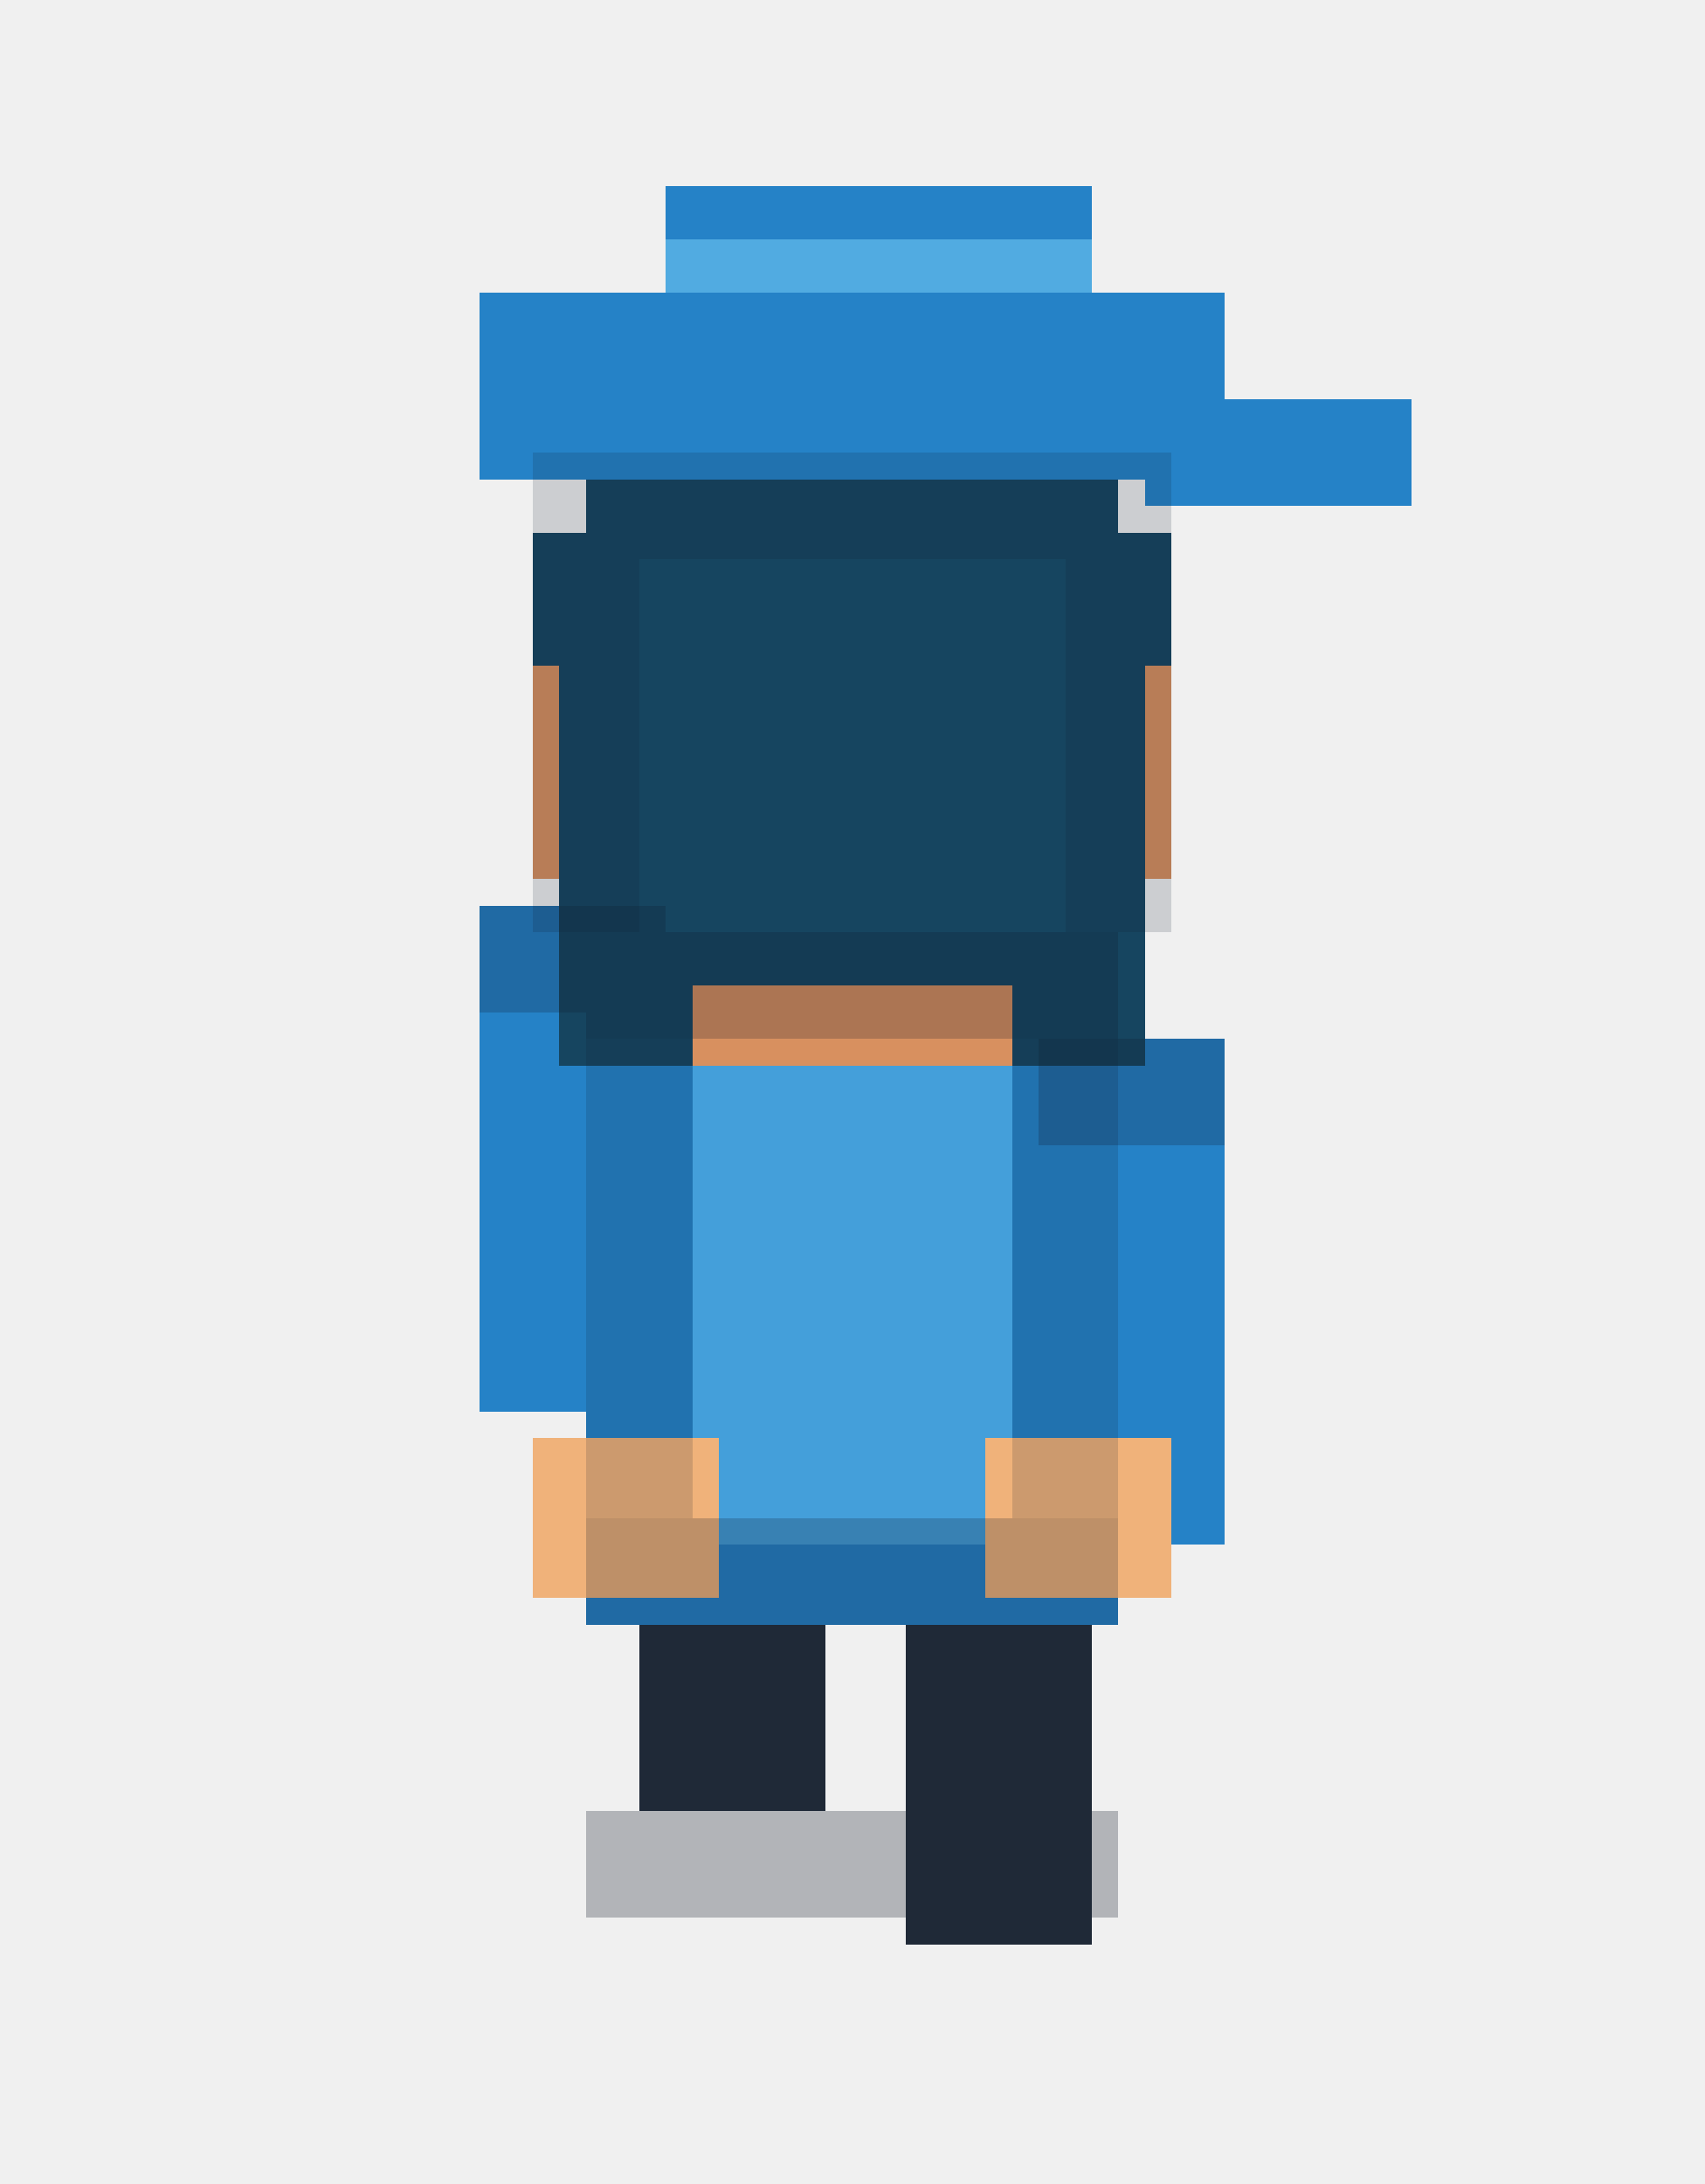
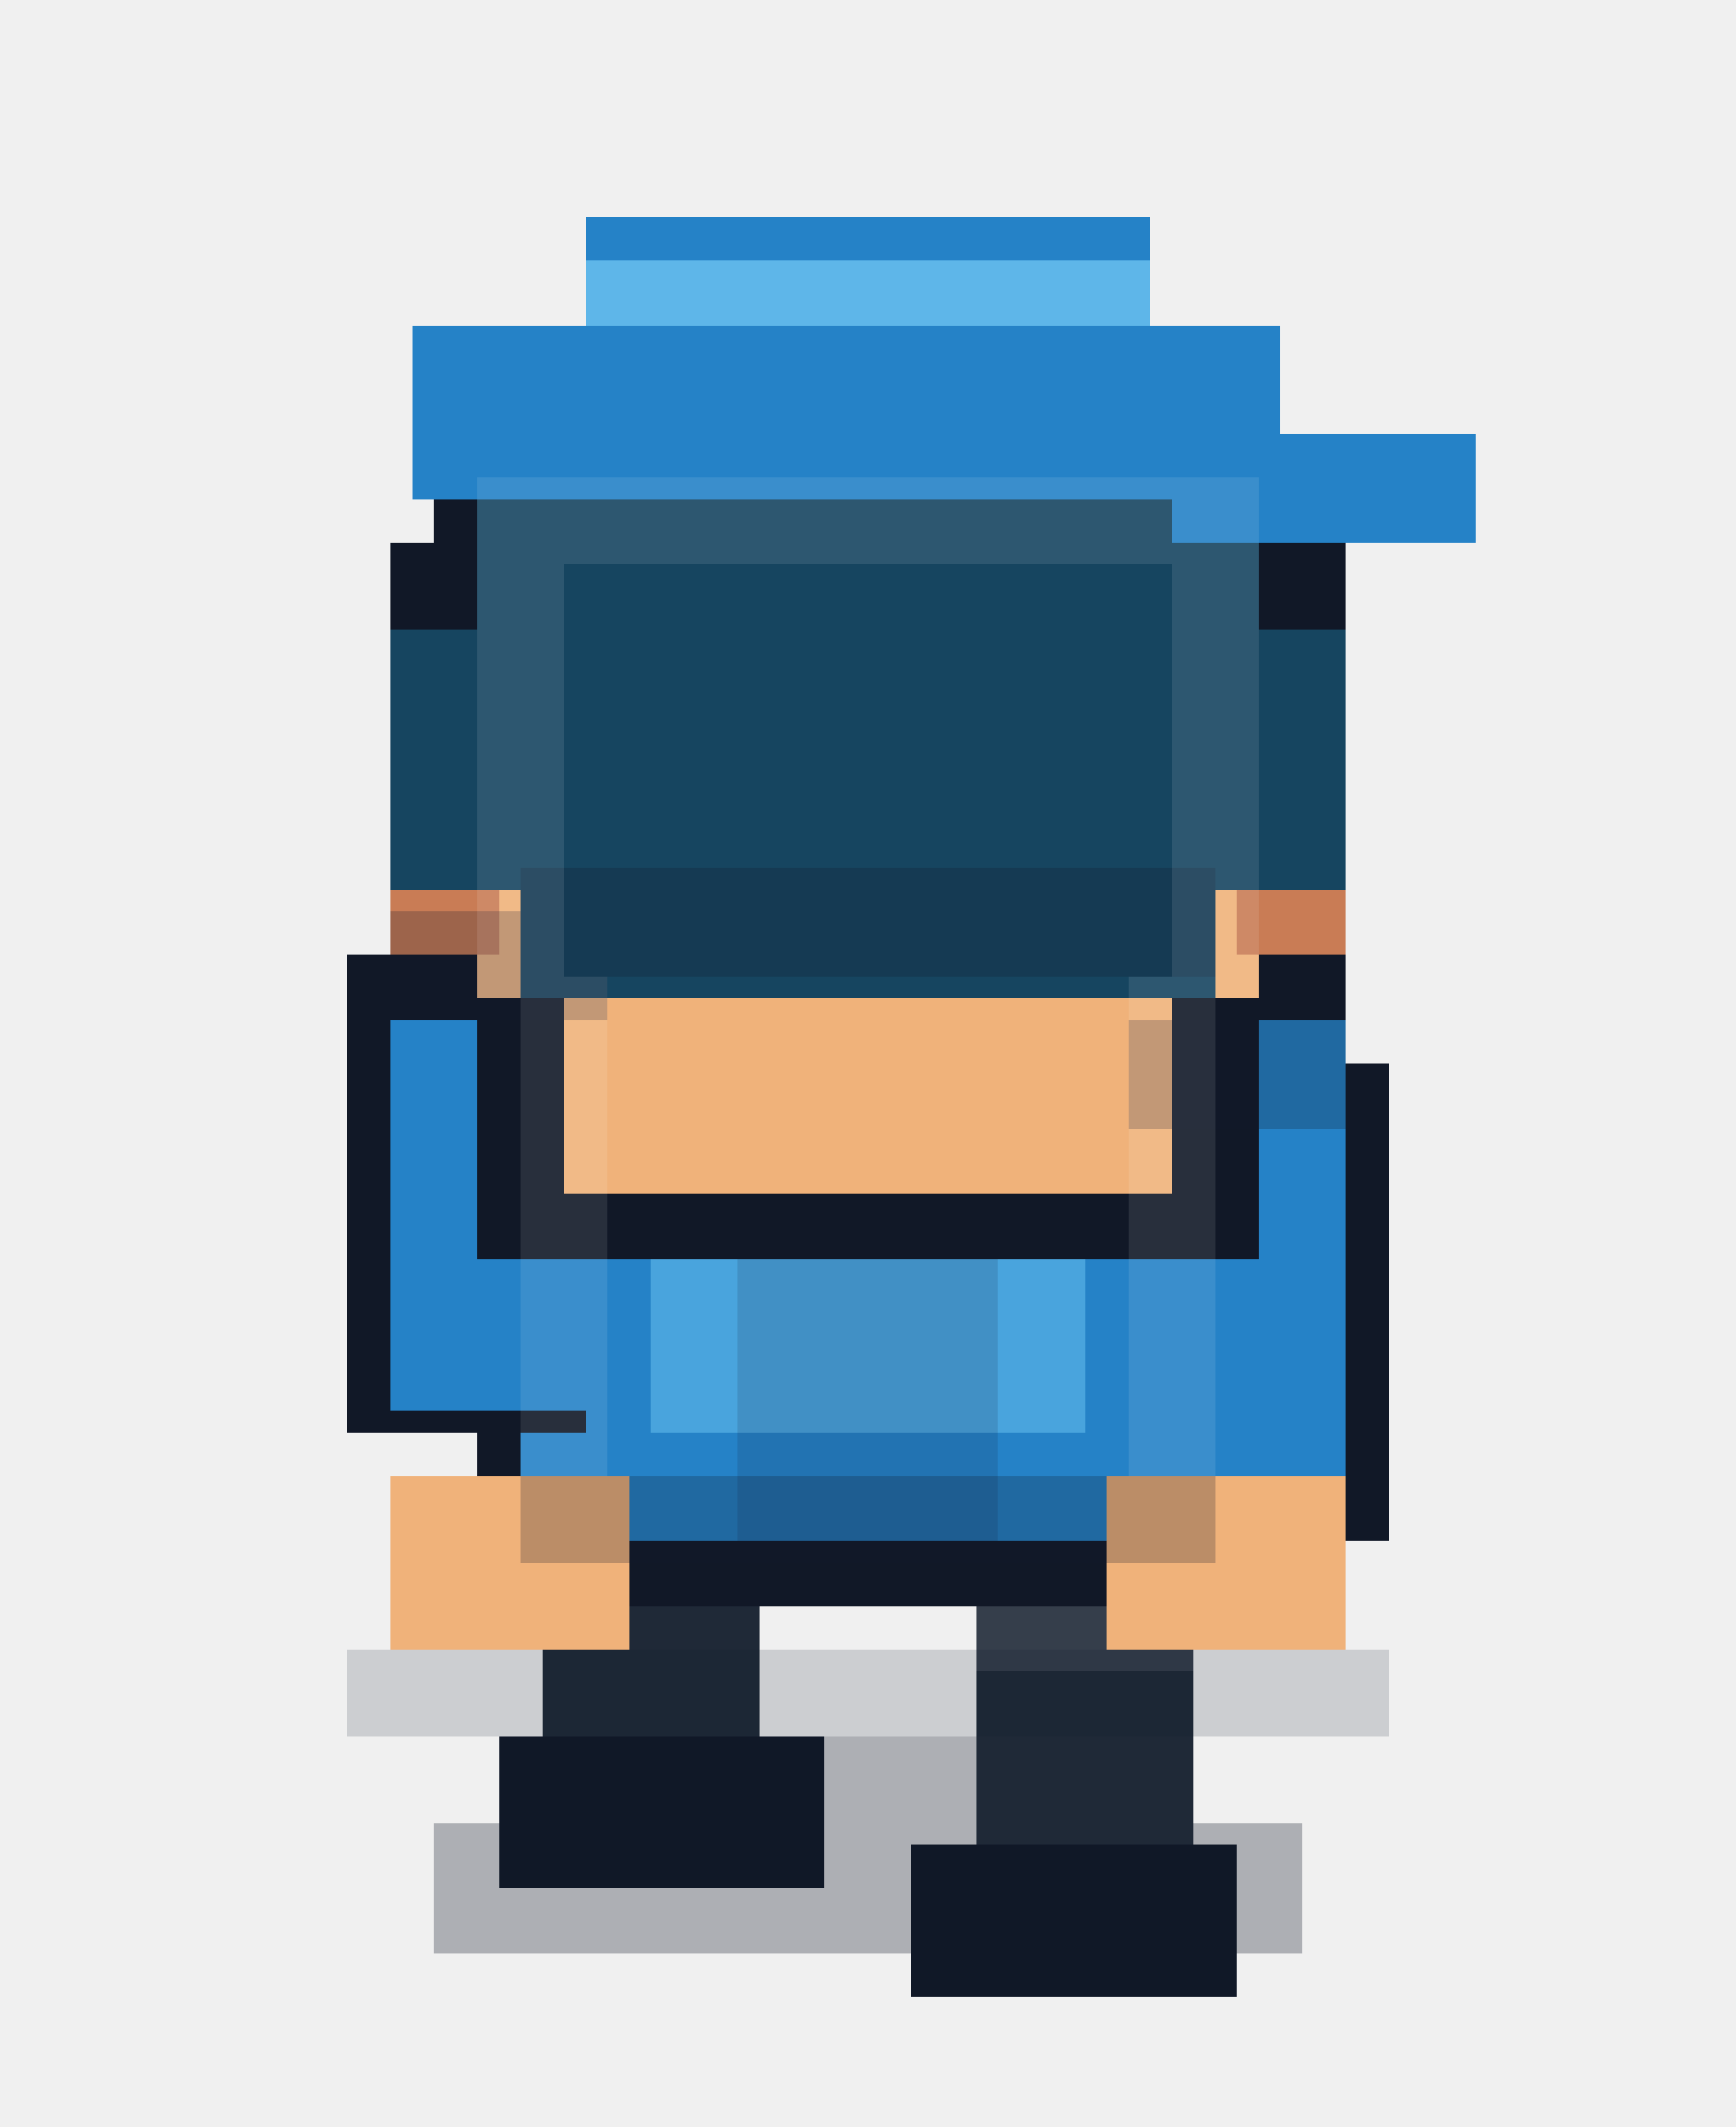
- <svg xmlns="http://www.w3.org/2000/svg" width="64" height="82" viewBox="0 0 64 82" shape-rendering="crispEdges">
-   <path d="M22 68h20v4H22z" fill="#111827" opacity=".28" />
-   <path d="M24 56h7v12h-7zM34 61h7v12h-7z" fill="#1f2937" />
-   <path d="M22 35h20v26H22z" fill="#2582c7" />
-   <path d="M26 38h12v20H26z" fill="#7dd3fc" opacity=".35" />
-   <path d="M18 34h7v19h-7zM39 39h7v19h-7z" fill="#2582c7" />
-   <path d="M20 54h7v6h-7zM37 54h7v6h-7z" fill="#f0b27a" />
-   <path d="M22 17h20v22H22z" fill="#f2bd82" />
-   <path d="M20 22h4v11h-4zM40 22h4v11h-4z" fill="#d8905f" />
-   <path d="M22 14h20v9H22zM20 20h24v5H20z" fill="#164560" />
-   <path d="M18 11h28v7H18zM25 7h16v7H25zM43 15h10v4H43z" fill="#2582c7" />
-   <path d="M25 9h16v2H25z" fill="#7dd3fc" opacity=".5" />
-   <path d="M21 24h22v16H21z" fill="#164560" />
-   <path d="M26 37h12v3H26z" fill="#d8905f" />
-   <path d="M22 35h20v4H22zM22 57h20v4H22zM18 34h7v4h-7zM39 39h7v4h-7z" fill="#0f172a" opacity=".22" />
-   <path d="M20 17h24v4H20zM20 21h4v14h-4zM40 21h4v14h-4zM22 39h4v18h-4zM38 39h4v18h-4z" fill="#0f172a" opacity=".16" />
+ <svg xmlns="http://www.w3.org/2000/svg" width="80" height="98" viewBox="0 0 80 98" shape-rendering="crispEdges">
+   <path d="M20 84h40v6H20zM26 80h28v4H26z" fill="#111827" opacity=".3" />
+   <path d="M25 68h10v14H25zM45 73h10v14H45z" fill="#1f2937" />
+   <path d="M23 80h15v7H23zM42 85h15v7H42z" fill="#101827" />
+   <path d="M25 68h10v4H25zM45 73h10v4H45z" fill="#ffffff" opacity=".1" />
+   <path d="M22 43h36v31H22z" fill="#111827" />
+   <path d="M24 40h32v31H24z" fill="#2582c7" />
+   <path d="M30 44h20v22H30z" fill="#7dd3fc" opacity=".42" />
+   <path d="M34 43h12v28H34z" fill="#0f172a" opacity=".14" />
+   <path d="M16 44h11v22H16zM53 49h11v22H53z" fill="#111827" />
+   <path d="M18 42h10v23H18zM52 47h10v23H52z" fill="#2582c7" />
+   <path d="M18 68h11v8H18zM51 68h11v8H51z" fill="#f0b27a" />
+   <path d="M20 20h40v5H20zM18 25h44v22H18zM22 47h36v11H22z" fill="#111827" />
+   <path d="M22 22h36v24H22zM26 46h28v9H26z" fill="#f0b27a" />
+   <path d="M18 32h5v12h-5zM57 32h5v12h-5z" fill="#c97c55" />
+   <path d="M22 19h36v17H22zM18 29h44v12H18zM24 39h32v7H24z" fill="#164560" />
+   <path d="M19 15h40v8H19zM27 10h26v9H27zM54 20h14v5H54z" fill="#2582c7" />
+   <path d="M27 12h26v3H27z" fill="#7dd3fc" opacity=".65" />
+   <path d="M24 40h32v5H24zM24 68h32v4H24zM18 42h10v5H18zM52 47h10v5H52z" fill="#0f172a" opacity=".24" />
+   <path d="M22 22h36v4H22zM22 26h4v20h-4zM54 26h4v20h-4zM24 45h4v23h-4zM52 45h4v23h-4z" fill="#ffffff" opacity=".1" />
+   <path d="M16 76h48v4H16z" fill="#0f172a" opacity=".16" />
</svg>
